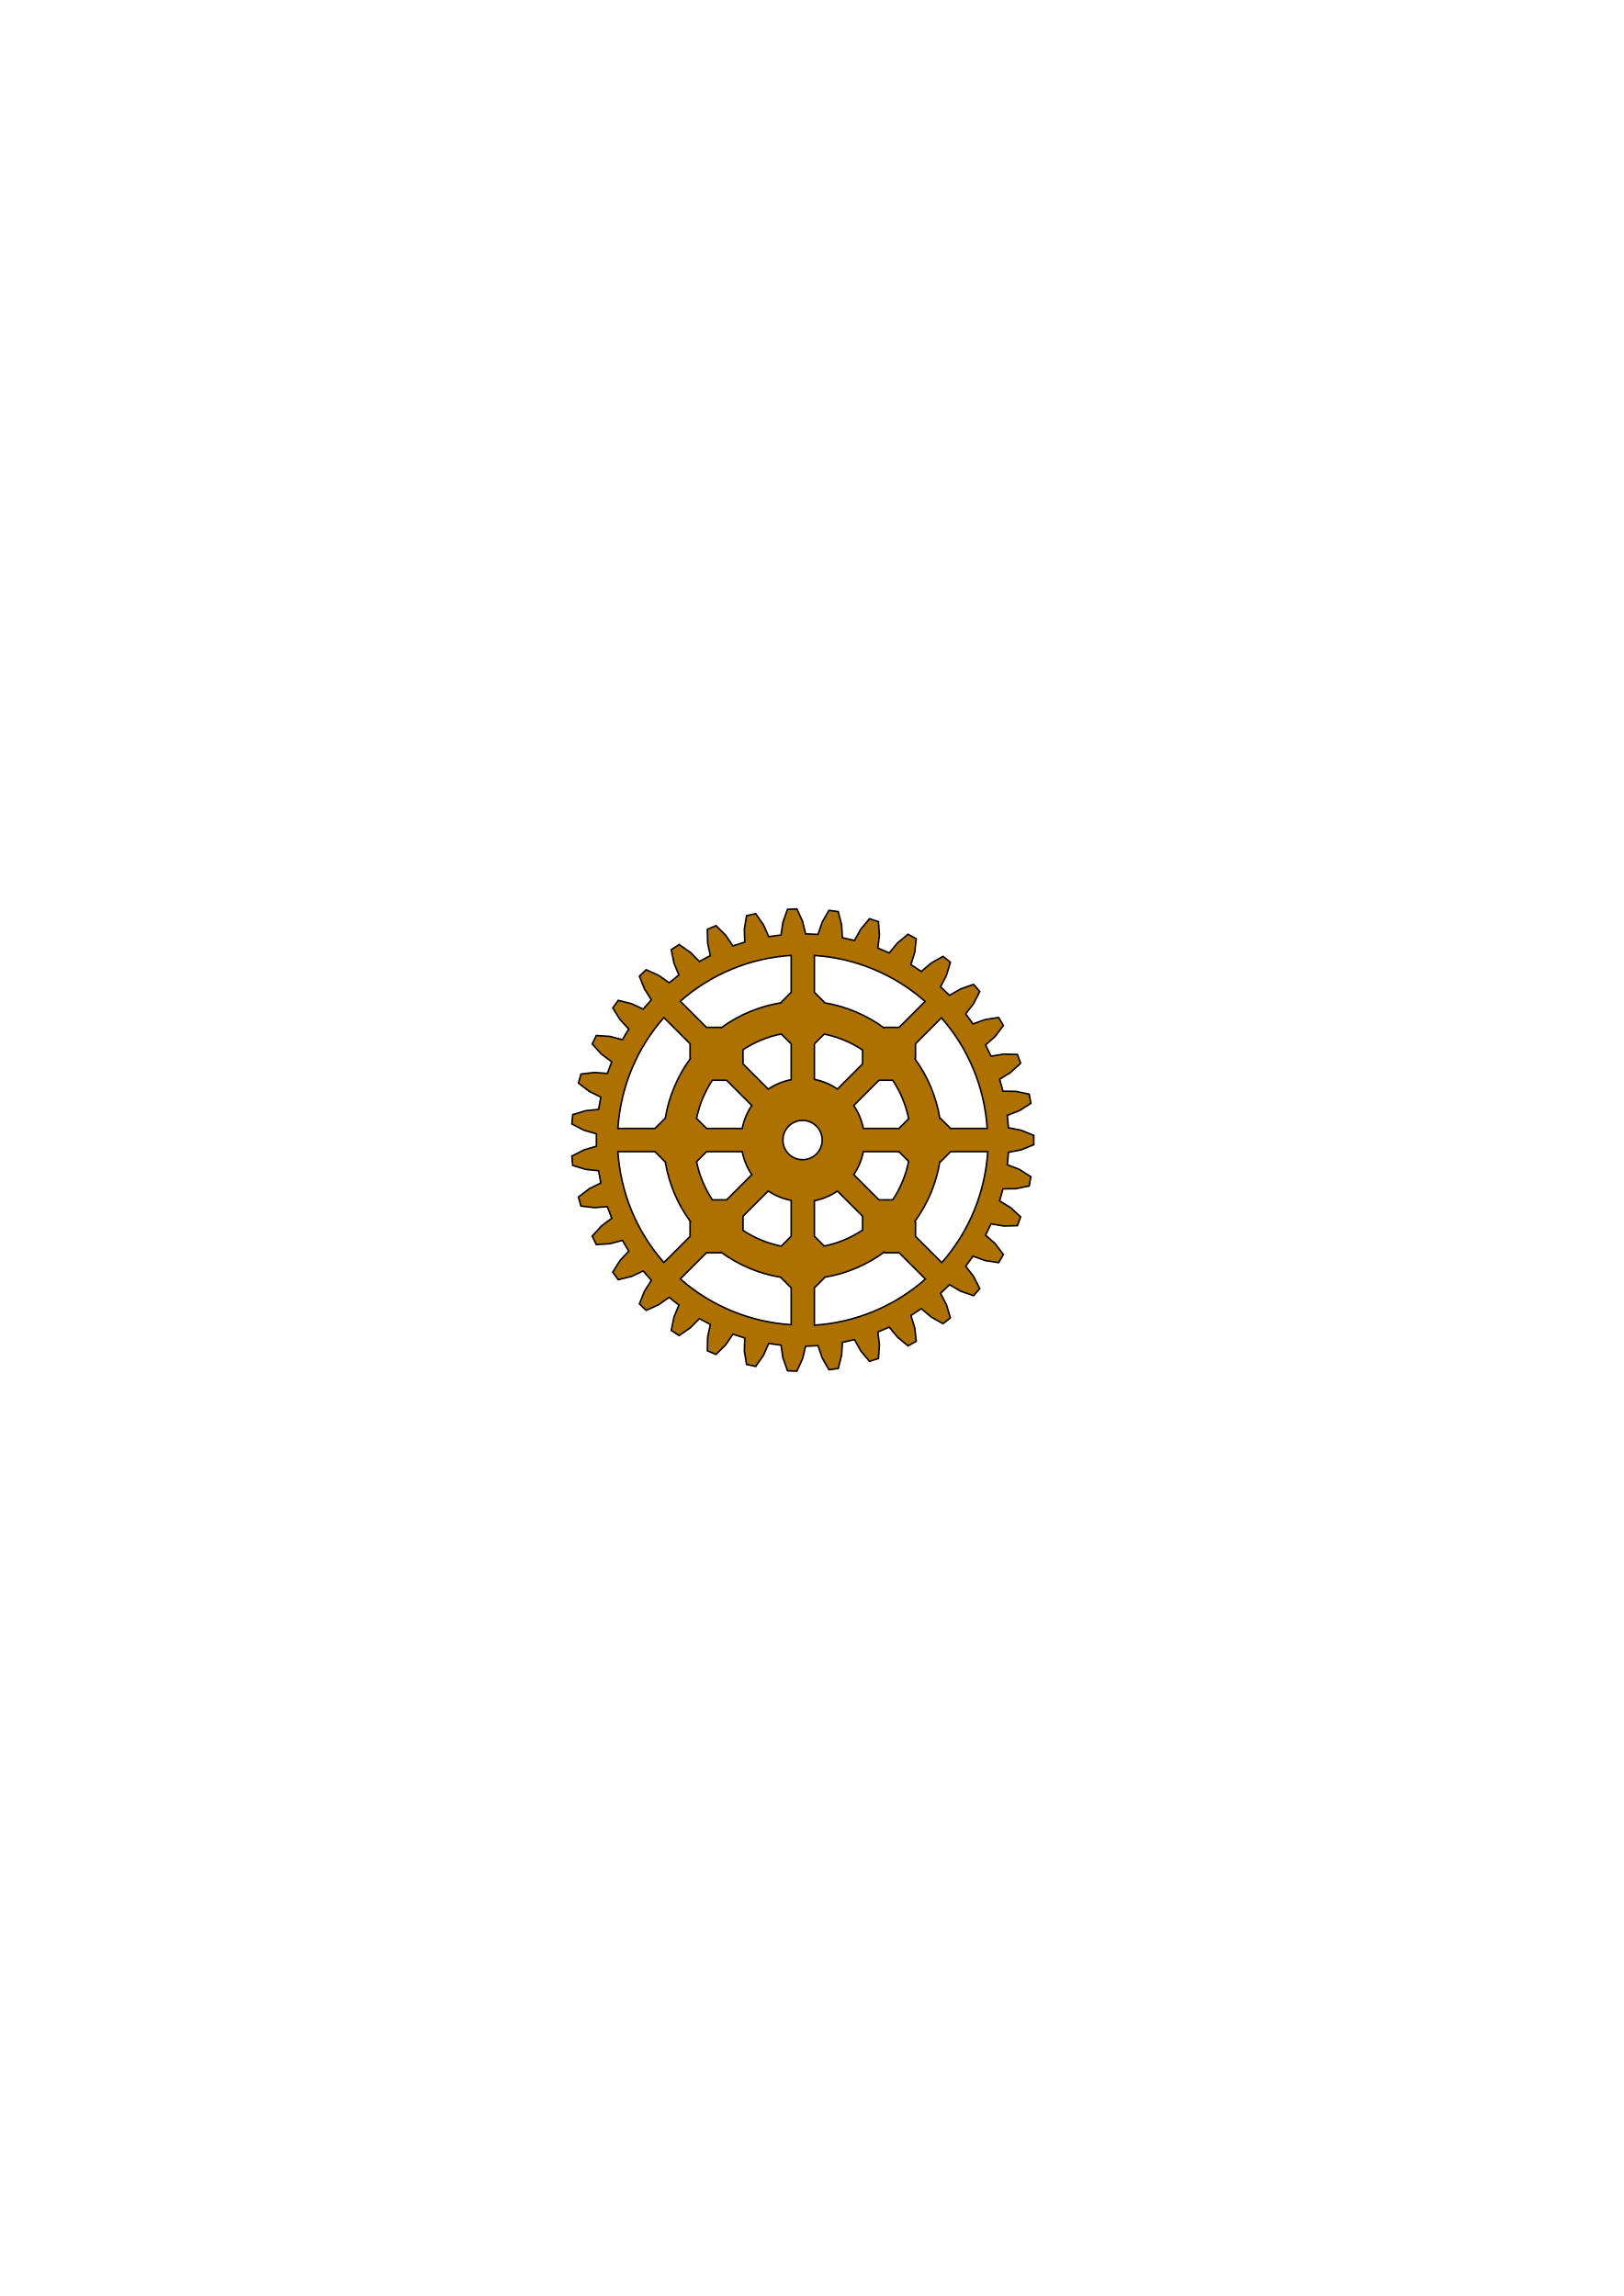
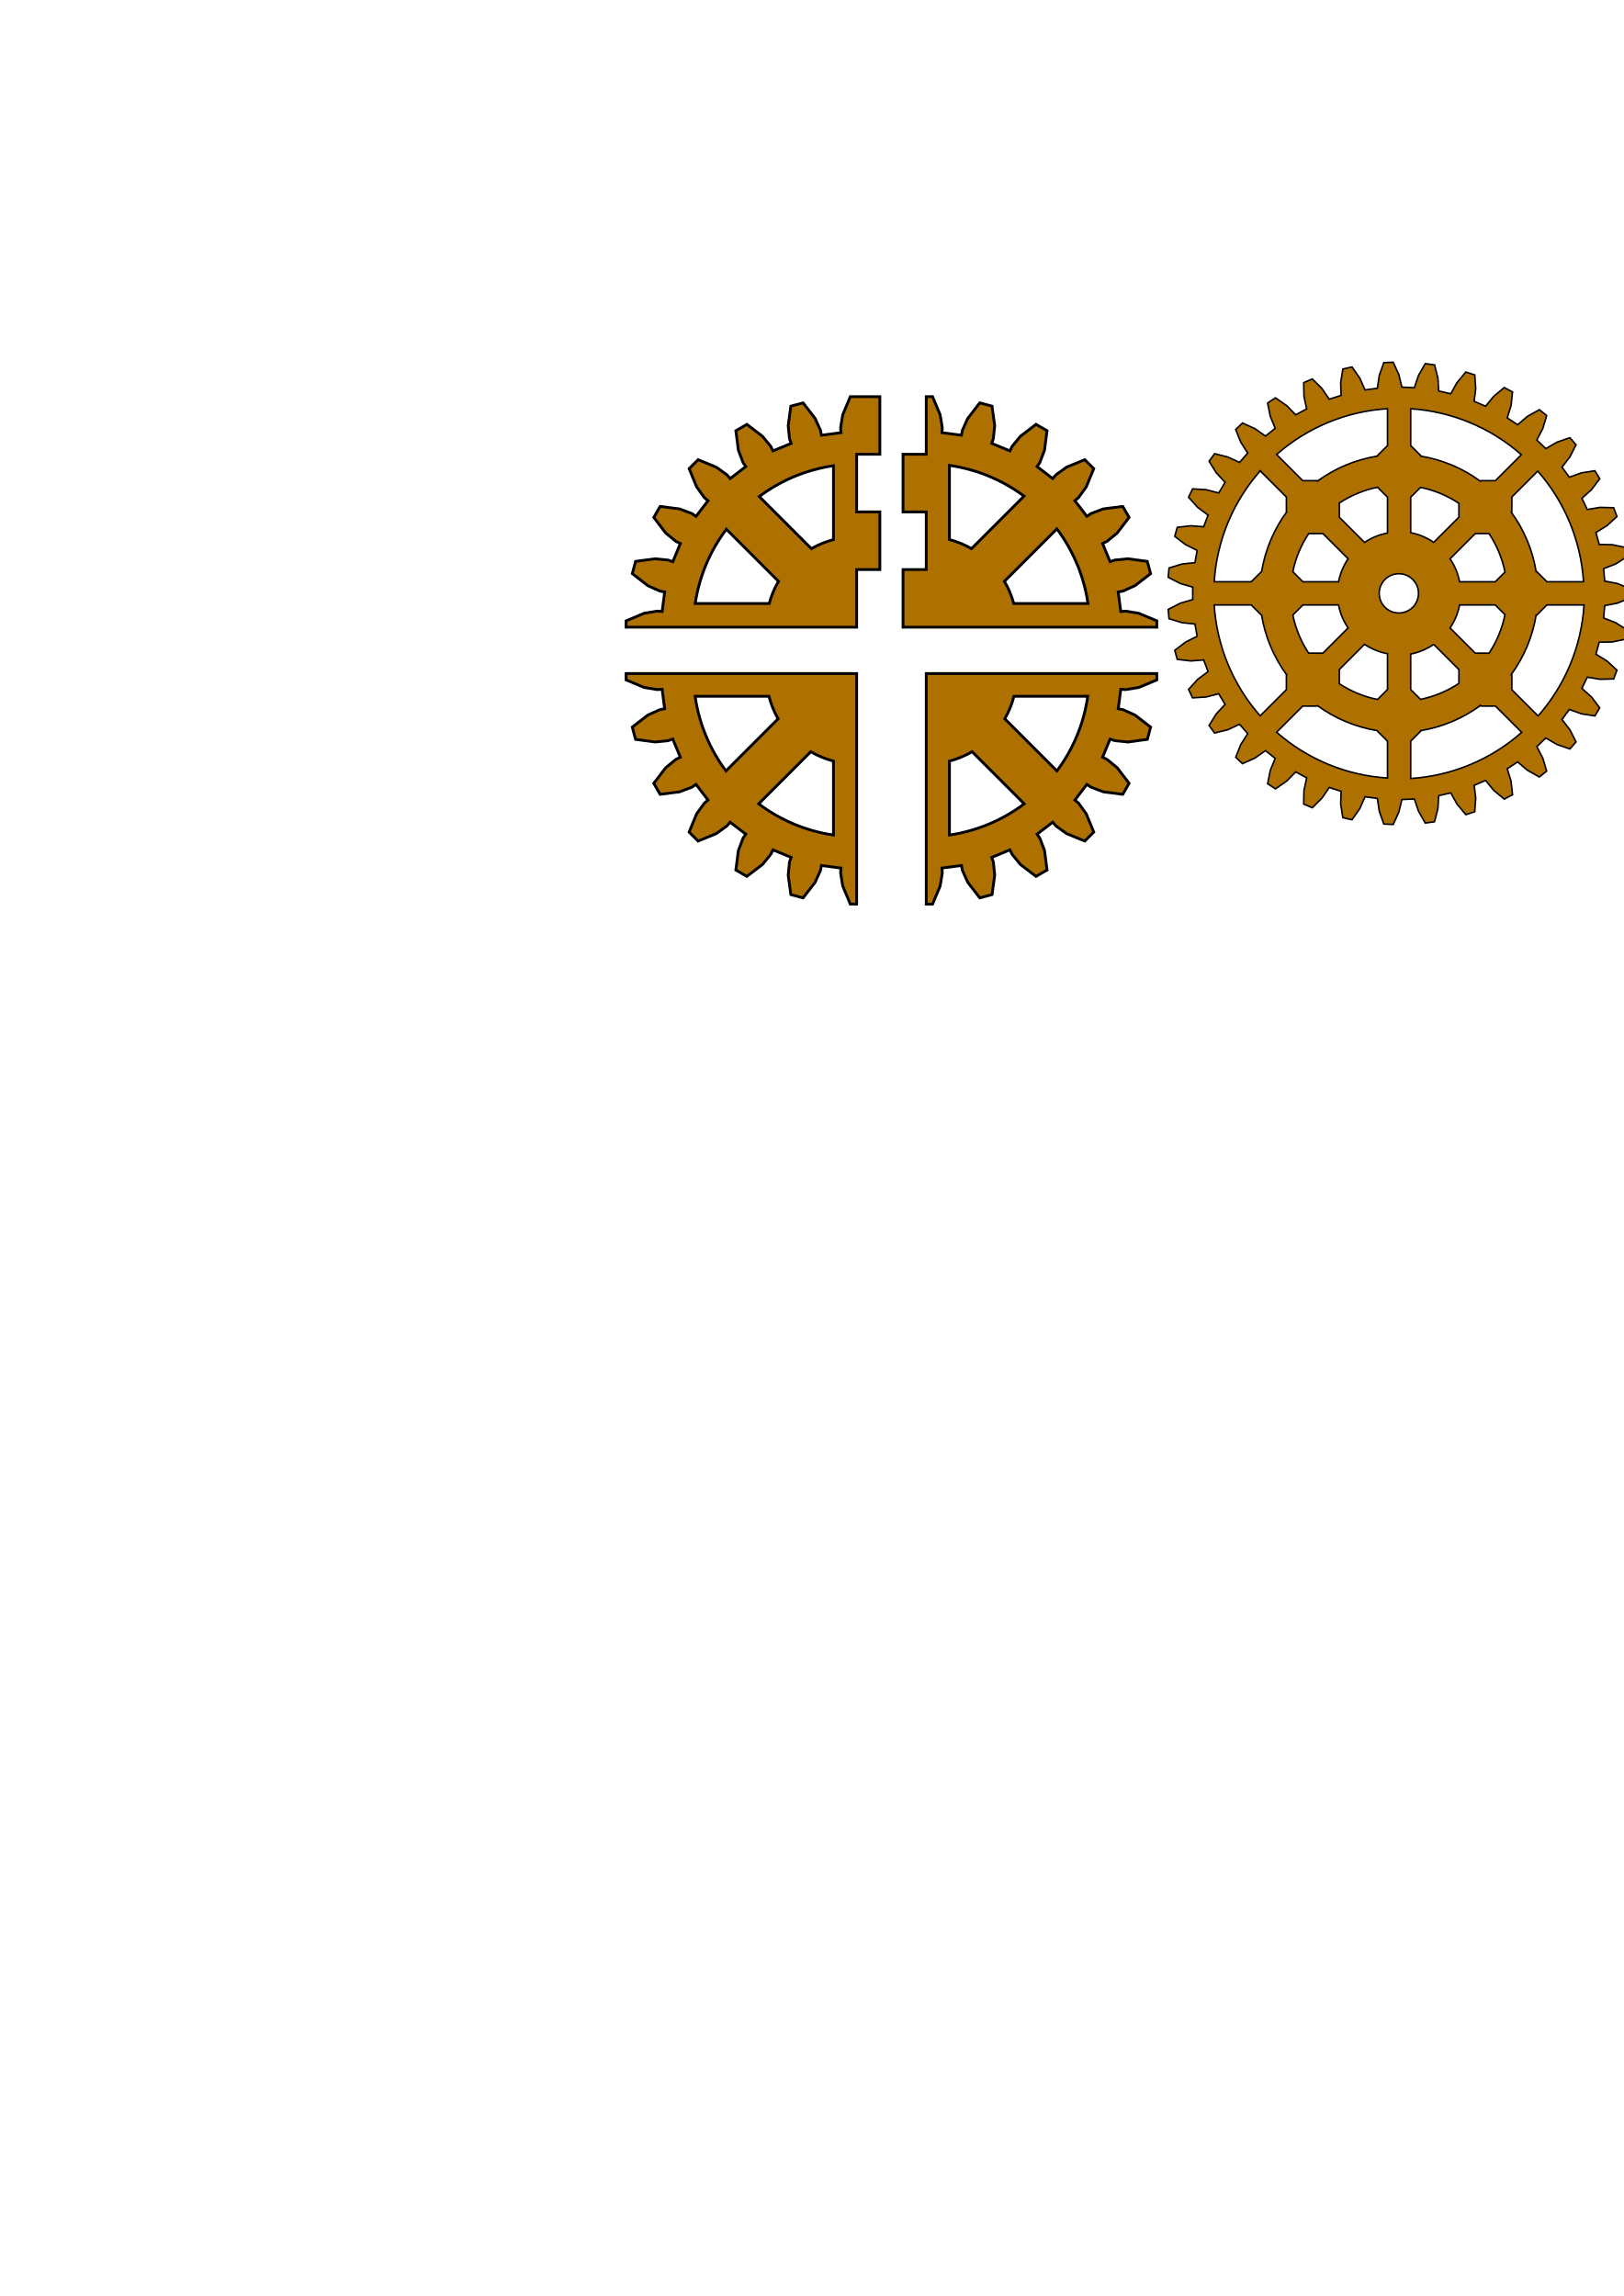
<svg xmlns="http://www.w3.org/2000/svg" width="210mm" height="297mm" viewBox="0 0 210 297" version="1.1" id="svg903">
  <defs id="defs900" />
  <g id="layer1">
-     <path id="path1065" style="fill:#ae7100;fill-opacity:1;stroke:#000000;stroke-width:0.756;stroke-miterlimit:4;stroke-dasharray:none" d="m 389.527,444.369 -4.582,0.205 -2.225,6.301 -0.928,6.23 -6.025,0.816 -2.555,-5.758 -3.82,-5.482 -4.471,1.021 -1.062,6.596 0.197,6.295 -5.783,1.879 -3.539,-5.209 -4.738,-4.711 -4.217,1.801 0.133,6.682 1.318,6.158 -5.355,2.883 -4.412,-4.494 -5.504,-3.791 -3.826,2.527 1.322,6.549 2.396,5.824 -4.754,3.791 -5.145,-3.633 -6.092,-2.746 -3.314,3.168 2.471,6.209 3.398,5.303 -4,4.578 -5.711,-2.656 -6.484,-1.615 -2.695,3.711 3.541,5.668 4.291,4.609 -3.119,5.221 -6.094,-1.594 -6.668,-0.432 -1.99,4.131 4.494,4.945 5.047,3.77 -2.137,5.693 -6.281,-0.48 -6.637,0.768 -1.221,4.42 5.305,4.062 5.639,2.809 -1.086,5.982 -6.266,0.648 -6.395,1.939 -0.41,4.568 5.945,3.049 6.049,1.758 v 6.08 l -6.049,1.758 -5.945,3.049 0.41,4.566 6.395,1.939 6.266,0.65 1.086,5.982 -5.639,2.809 -5.305,4.062 1.221,4.42 6.637,0.766 6.281,-0.479 2.137,5.691 -5.047,3.771 -4.494,4.943 1.99,4.133 6.668,-0.432 6.094,-1.594 3.119,5.219 -4.291,4.611 -3.541,5.668 2.695,3.709 6.484,-1.615 5.711,-2.656 4,4.58 -3.398,5.303 -2.471,6.209 3.314,3.168 6.092,-2.746 5.145,-3.635 4.754,3.791 -2.396,5.824 -1.322,6.551 3.826,2.527 5.504,-3.791 4.412,-4.494 5.355,2.881 -1.318,6.16 -0.133,6.68 4.217,1.803 4.738,-4.713 3.539,-5.209 5.783,1.879 -0.197,6.297 1.062,6.596 4.471,1.021 3.82,-5.482 2.555,-5.758 6.025,0.816 0.928,6.229 2.225,6.301 4.582,0.207 2.779,-6.076 1.484,-6.123 6.074,-0.271 2.027,5.963 3.312,5.803 4.545,-0.615 1.65,-6.475 0.367,-6.289 5.928,-1.352 3.059,5.506 4.297,5.117 4.361,-1.418 0.467,-6.666 -0.762,-6.252 5.592,-2.389 3.992,4.871 5.143,4.268 4.037,-2.172 -0.73,-6.643 -1.865,-6.016 5.074,-3.35 4.799,4.078 5.82,3.283 3.586,-2.859 -1.904,-6.404 -2.91,-5.586 4.395,-4.203 5.451,3.158 6.312,2.189 3.018,-3.453 -3.018,-5.963 -3.861,-4.977 3.574,-4.918 5.926,2.133 6.604,1.027 2.352,-3.938 -4.033,-5.326 -4.688,-4.207 2.639,-5.479 6.213,1.041 6.68,-0.168 1.611,-4.293 -4.92,-4.523 -5.363,-3.303 1.617,-5.861 6.299,-0.084 6.541,-1.357 0.82,-4.514 -5.648,-3.57 -5.867,-2.291 0.545,-6.057 6.182,-1.207 6.195,-2.506 v -4.586 l -6.195,-2.504 -6.182,-1.207 -0.545,-6.057 5.867,-2.293 5.648,-3.57 -0.82,-4.512 -6.541,-1.357 -6.299,-0.086 -1.617,-5.861 5.363,-3.303 4.92,-4.521 -1.611,-4.293 -6.68,-0.168 -6.213,1.041 -2.639,-5.479 4.688,-4.207 4.033,-5.328 -2.352,-3.936 -6.604,1.027 -5.926,2.133 -3.574,-4.92 3.861,-4.977 3.018,-5.961 -3.018,-3.453 -6.312,2.189 -5.451,3.158 -4.395,-4.203 2.91,-5.586 1.904,-6.404 -3.586,-2.859 -5.82,3.281 -4.799,4.08 -5.074,-3.35 1.865,-6.016 0.73,-6.643 -4.037,-2.172 -5.143,4.268 -3.992,4.871 -5.592,-2.391 0.762,-6.252 -0.467,-6.666 -4.361,-1.416 -4.297,5.117 -3.059,5.506 -5.928,-1.354 -0.367,-6.287 -1.65,-6.475 -4.545,-0.615 -3.312,5.801 -2.027,5.965 -6.074,-0.273 -1.484,-6.121 z m -2.775,22.736 v 18.014 l -4.947,4.945 v 0.197 a 68.031,68.031 0 0 0 -29.264,12.223 l -0.211,-0.211 h -6.994 l -12.783,-12.785 a 90.709,90.709 0 0 1 54.199,-22.383 z m 11.34,0.018 a 90.709,90.709 0 0 1 54.094,22.471 l -12.68,12.68 -6.994,-0.002 -0.307,0.307 a 68.031,68.031 0 0 0 -29.168,-12.297 v -0.217 l -4.945,-4.945 z m -73.566,30.375 12.793,12.793 -0.002,6.996 0.191,0.191 a 68.031,68.031 0 0 0 -12.305,29.281 h -0.094 l -4.945,4.945 h -18.119 a 90.709,90.709 0 0 1 22.48,-54.207 z m 135.67,0.123 a 90.709,90.709 0 0 1 22.373,54.084 h -17.891 l -4.945,-4.945 h -0.322 a 68.031,68.031 0 0 0 -12.213,-29.148 l 0.326,-0.326 v -6.992 z m -78.307,7.887 4.863,4.861 v 17.5 a 30.236,30.236 0 0 0 -11.225,4.594 l -12.336,-12.336 v -6.896 a 52.913,52.913 0 0 1 18.697,-7.723 z m 21.012,0.053 a 52.913,52.913 0 0 1 18.75,7.793 v 6.775 l -12.305,12.307 a 30.236,30.236 0 0 0 -11.254,-4.729 v -17.338 z m -47.727,22.586 12.32,12.32 a 30.236,30.236 0 0 0 -4.678,11.238 h -17.402 l -4.922,-4.922 a 52.913,52.913 0 0 1 7.727,-18.635 z m 74.496,0 h 6.723 a 52.913,52.913 0 0 1 7.781,18.812 l -4.746,4.746 H 422 a 30.236,30.236 0 0 0 -4.658,-11.23 z m -37.363,19.631 a 9.598,9.598 0 0 1 9.598,9.598 9.598,9.598 0 0 1 -9.598,9.6 9.598,9.598 0 0 1 -9.598,-9.6 9.598,9.598 0 0 1 9.598,-9.598 z m -90.262,15.268 h 18.119 l 4.945,4.947 h 0.094 a 68.031,68.031 0 0 0 12.307,29.281 l -0.193,0.193 0.002,6.994 -12.793,12.793 a 90.709,90.709 0 0 1 -22.48,-54.209 z m 43.369,0 h 17.402 a 30.236,30.236 0 0 0 4.678,11.24 l -12.32,12.322 -6.953,-0.002 a 52.913,52.913 0 0 1 -7.729,-18.637 z m 76.586,0 h 17.428 l 4.736,4.738 a 52.913,52.913 0 0 1 -7.775,18.822 h -6.719 L 417.34,574.275 A 30.236,30.236 0 0 0 422,563.045 Z m 42.678,0 h 18.143 a 90.709,90.709 0 0 1 -22.455,54.256 l -12.84,-12.84 v -6.994 l -0.328,-0.328 a 68.031,68.031 0 0 0 12.213,-29.146 h 0.322 z m -89.148,19.242 a 30.236,30.236 0 0 0 11.223,4.594 v 17.502 l -4.861,4.859 a 52.913,52.913 0 0 1 -18.699,-7.719 V 594.625 Z m 33.814,0.029 12.309,12.309 -0.002,6.752 a 52.913,52.913 0 0 1 -18.744,7.82 l -4.814,-4.814 v -17.34 a 30.236,30.236 0 0 0 11.252,-4.727 z m 22.861,29.857 0.307,0.307 6.994,-0.002 12.846,12.846 a 90.709,90.709 0 0 1 -54.26,22.557 v -18.246 l 4.945,-4.945 v -0.221 a 68.031,68.031 0 0 0 29.168,-12.295 z m -79.662,0.094 a 68.031,68.031 0 0 0 29.262,12.221 v 0.201 l 4.947,4.945 v 18.012 a 90.709,90.709 0 0 1 -54.199,-22.383 l 12.783,-12.783 h 6.994 z" transform="scale(0.2645833)" />
+     <path id="path29348" style="fill:#ae7100;fill-opacity:1;stroke:#000000;stroke-width:1.362" d="m 415.646,193.924 -3.705,8.854 -1.043,6.369 0.193,2.389 -9.559,1.258 -0.432,-2.357 -2.656,-5.881 -5.869,-7.594 -5.994,1.605 -1.287,9.512 0.641,6.422 0.805,2.258 -8.906,3.688 -1.027,-2.164 -4.09,-4.994 -7.633,-5.814 -5.375,3.102 1.219,9.52 2.281,6.037 1.361,1.973 -7.648,5.869 -1.553,-1.826 -5.242,-3.766 -8.879,-3.641 -4.387,4.389 3.641,8.879 3.766,5.24 1.824,1.553 -5.867,7.648 -1.973,-1.359 -6.037,-2.283 -9.52,-1.217 -3.104,5.373 5.814,7.635 4.996,4.088 2.164,1.027 -3.689,8.906 -2.258,-0.803 -6.422,-0.641 -9.51,1.285 -1.605,5.994 7.592,5.869 5.883,2.656 2.357,0.434 -1.26,9.557 -2.389,-0.191 -6.369,1.043 -8.852,3.703 v 3.104 H 418.748 V 278.453 H 430.088 V 250.276 H 418.748 V 222.1 h 11.34 v -28.176 h -5.625 z m -8.236,33.764 v 36.133 c -3.774,0.989 -7.401,2.473 -10.787,4.412 l -25.479,-25.479 c 10.648,-7.96 23.112,-13.138 36.266,-15.066 z m -52.344,31.059 25.467,25.467 c -1.984,3.397 -3.507,7.043 -4.529,10.842 h -36.174 c 1.972,-13.184 7.209,-25.666 15.236,-36.309 z" transform="scale(0.2645833)" />
+     <path id="path27666" style="fill:#ae7100;fill-opacity:1;stroke:#000000;stroke-width:0.2;stroke-miterlimit:4;stroke-dasharray:none" d="m 180.186,46.854 -1.212,0.054 -0.589,1.667 -0.245,1.648 -1.594,0.216 -0.676,-1.523 -1.011,-1.451 -1.183,0.27 -0.281,1.745 0.052,1.666 -1.53,0.497 -0.936,-1.378 -1.254,-1.246 -1.116,0.476 0.035,1.768 0.349,1.629 -1.417,0.763 -1.167,-1.189 -1.456,-1.003 -1.012,0.669 0.35,1.733 0.634,1.541 -1.258,1.003 -1.361,-0.961 -1.612,-0.727 -0.877,0.838 0.654,1.643 0.899,1.403 -1.058,1.211 -1.511,-0.703 -1.716,-0.427 -0.713,0.982 0.937,1.5 1.135,1.22 -0.825,1.381 -1.612,-0.422 -1.764,-0.114 -0.527,1.093 1.189,1.308 1.335,0.997 -0.565,1.506 -1.662,-0.127 -1.756,0.203 -0.323,1.169 1.404,1.075 1.492,0.743 -0.287,1.583 -1.658,0.172 -1.692,0.513 -0.109,1.209 1.573,0.807 1.6,0.465 v 1.609 l -1.6,0.465 -1.573,0.807 0.109,1.208 1.692,0.513 1.658,0.172 0.287,1.583 -1.492,0.743 -1.404,1.075 0.323,1.169 1.756,0.203 1.662,-0.127 0.565,1.506 -1.335,0.998 -1.189,1.308 0.527,1.093 1.764,-0.114 1.612,-0.422 0.825,1.381 -1.135,1.22 -0.937,1.5 0.713,0.981 1.716,-0.427 1.511,-0.703 1.058,1.212 -0.899,1.403 -0.654,1.643 0.877,0.838 1.612,-0.727 1.361,-0.962 1.258,1.003 -0.634,1.541 -0.35,1.733 1.012,0.669 1.456,-1.003 1.167,-1.189 1.417,0.762 -0.349,1.63 -0.035,1.767 1.116,0.477 1.254,-1.247 0.936,-1.378 1.53,0.497 -0.052,1.666 0.281,1.745 1.183,0.27 1.011,-1.451 0.676,-1.523 1.594,0.216 0.245,1.648 0.589,1.667 1.212,0.055 0.735,-1.608 0.393,-1.62 1.607,-0.072 0.536,1.578 0.876,1.535 1.203,-0.163 0.437,-1.713 0.097,-1.664 1.568,-0.358 0.809,1.457 1.137,1.354 1.154,-0.375 0.123,-1.764 -0.202,-1.654 1.479,-0.632 1.056,1.289 1.361,1.129 1.068,-0.575 -0.193,-1.758 -0.494,-1.592 1.343,-0.886 1.27,1.079 1.54,0.869 0.949,-0.757 -0.504,-1.694 -0.77,-1.478 1.163,-1.112 1.442,0.836 1.67,0.579 0.798,-0.914 -0.798,-1.578 -1.022,-1.317 0.946,-1.301 1.568,0.564 1.747,0.272 0.622,-1.042 -1.067,-1.409 -1.24,-1.113 0.698,-1.45 1.644,0.275 1.767,-0.044 0.426,-1.136 -1.302,-1.197 -1.419,-0.874 0.428,-1.551 1.667,-0.022 1.731,-0.359 0.217,-1.194 -1.494,-0.945 -1.552,-0.606 0.144,-1.602 1.636,-0.319 1.639,-0.663 v -1.213 l -1.639,-0.662 -1.636,-0.319 -0.144,-1.602 1.552,-0.607 1.494,-0.945 -0.217,-1.194 -1.731,-0.359 -1.667,-0.023 -0.428,-1.551 1.419,-0.874 1.302,-1.196 -0.426,-1.136 -1.767,-0.044 -1.644,0.275 -0.698,-1.45 1.24,-1.113 1.067,-1.41 -0.622,-1.041 -1.747,0.272 -1.568,0.564 -0.946,-1.302 1.022,-1.317 0.798,-1.577 -0.798,-0.914 -1.67,0.579 -1.442,0.836 -1.163,-1.112 0.77,-1.478 0.504,-1.694 -0.949,-0.757 -1.54,0.868 -1.27,1.08 -1.343,-0.886 0.494,-1.592 0.193,-1.758 -1.068,-0.575 -1.361,1.129 -1.056,1.289 -1.479,-0.633 0.202,-1.654 -0.123,-1.764 -1.154,-0.375 -1.137,1.354 -0.809,1.457 -1.568,-0.358 -0.097,-1.663 -0.437,-1.713 -1.203,-0.163 -0.876,1.535 -0.536,1.578 -1.607,-0.072 -0.393,-1.62 z m -0.734,6.016 v 4.766 l -1.309,1.308 v 0.052 a 18,18 0 0 0 -7.743,3.234 l -0.056,-0.056 h -1.851 l -3.382,-3.383 a 24,24 0 0 1 14.34,-5.922 z m 3,0.005 a 24,24 0 0 1 14.312,5.945 l -3.355,3.355 -1.851,-5.29e-4 -0.081,0.081 a 18,18 0 0 0 -7.717,-3.254 v -0.057 l -1.308,-1.308 z m -19.464,8.037 3.385,3.385 -5.3e-4,1.851 0.051,0.051 a 18,18 0 0 0 -3.256,7.747 h -0.025 l -1.308,1.308 h -4.794 a 24,24 0 0 1 5.948,-14.342 z m 35.896,0.033 A 24,24 0 0 1 204.803,75.253 h -4.734 l -1.308,-1.308 h -0.085 a 18,18 0 0 0 -3.231,-7.712 l 0.086,-0.086 v -1.85 z m -20.719,2.087 1.287,1.286 v 4.63 a 8,8 0 0 0 -2.97,1.215 l -3.264,-3.264 V 65.074 a 14,14 0 0 1 4.947,-2.043 z m 5.559,0.014 a 14,14 0 0 1 4.961,2.062 v 1.793 l -3.256,3.256 a 8,8 0 0 0 -2.978,-1.251 V 64.317 Z m -12.628,5.976 3.26,3.26 a 8,8 0 0 0 -1.238,2.973 h -4.604 l -1.302,-1.302 a 14,14 0 0 1 2.044,-4.93 z m 19.71,0 h 1.779 a 14,14 0 0 1 2.059,4.977 l -1.256,1.256 h -4.611 a 8,8 0 0 0 -1.232,-2.971 z m -9.886,5.194 a 2.539,2.539 0 0 1 2.539,2.539 2.539,2.539 0 0 1 -2.539,2.54 2.539,2.539 0 0 1 -2.539,-2.54 2.539,2.539 0 0 1 2.539,-2.539 z m -23.882,4.04 h 4.794 l 1.308,1.309 h 0.025 a 18,18 0 0 0 3.256,7.747 l -0.051,0.051 5.3e-4,1.851 -3.385,3.385 a 24,24 0 0 1 -5.948,-14.343 z m 11.475,0 h 4.604 a 8,8 0 0 0 1.238,2.974 l -3.26,3.26 -1.84,-5.29e-4 a 14,14 0 0 1 -2.045,-4.931 z m 20.263,0 h 4.611 l 1.253,1.254 a 14,14 0 0 1 -2.057,4.98 h -1.778 l -3.262,-3.262 a 8,8 0 0 0 1.233,-2.971 z m 11.292,0 h 4.8 a 24,24 0 0 1 -5.941,14.355 l -3.397,-3.397 v -1.851 l -0.087,-0.087 a 18,18 0 0 0 3.231,-7.712 h 0.085 z m -23.587,5.091 a 8,8 0 0 0 2.969,1.215 v 4.631 l -1.286,1.286 a 14,14 0 0 1 -4.947,-2.042 v -1.825 z m 8.947,0.008 3.257,3.257 -5.3e-4,1.786 a 14,14 0 0 1 -4.959,2.069 l -1.274,-1.274 v -4.588 a 8,8 0 0 0 2.977,-1.251 z m 6.049,7.9 0.081,0.081 1.851,-5.2e-4 3.399,3.399 a 24,24 0 0 1 -14.356,5.968 v -4.828 l 1.308,-1.308 v -0.058 a 18,18 0 0 0 7.717,-3.253 z m -21.077,0.025 a 18,18 0 0 0 7.742,3.233 v 0.053 l 1.309,1.308 v 4.766 a 24,24 0 0 1 -14.34,-5.922 l 3.382,-3.382 h 1.851 z" />
+     <path id="path29350" style="fill:#ae7100;fill-opacity:1;stroke:#000000;stroke-width:0.36" d="m 80.974,87.129 v 0.821 l 2.342,0.98 1.685,0.276 0.632,-0.051 0.333,2.529 -0.624,0.114 -1.556,0.703 -2.009,1.553 0.425,1.586 2.516,0.341 1.699,-0.169 0.597,-0.213 0.976,2.356 -0.573,0.272 -1.322,1.082 -1.538,2.02 0.821,1.422 2.519,-0.322 1.597,-0.604 0.522,-0.36 1.552,2.024 -0.483,0.411 -0.996,1.387 -0.963,2.349 1.161,1.161 2.349,-0.963 1.387,-0.996 0.411,-0.483 2.024,1.552 -0.36,0.522 -0.604,1.597 -0.322,2.519 1.422,0.821 2.02,-1.538 1.082,-1.322 0.272,-0.573 2.356,0.976 -0.213,0.597 -0.17,1.699 0.341,2.516 1.586,0.425 1.553,-2.009 0.703,-1.556 0.114,-0.624 2.529,0.333 -0.051,0.632 0.276,1.685 0.98,2.342 h 0.821 V 87.129 Z m 8.928,2.938 h 9.548 a 11.725,11.725 0 0 0 1.185,2.916 l -6.742,6.742 a 21.149,21.149 0 0 1 -3.991,-9.658 z m 14.961,7.173 a 11.725,11.725 0 0 0 2.93,1.215 v 9.56 a 21.149,21.149 0 0 1 -9.668,-4.037 z" />
+     <path id="path28641" style="fill:#ae7100;fill-opacity:1;stroke:#000000;stroke-width:0.36" d="m 149.615,87.129 h -29.82 v 29.82 h 0.821 l 0.98,-2.342 0.276,-1.685 -0.051,-0.632 2.529,-0.333 0.114,0.624 0.703,1.556 1.553,2.009 1.586,-0.425 0.341,-2.516 -0.17,-1.699 -0.212,-0.597 2.356,-0.976 0.272,0.573 1.082,1.322 2.02,1.538 1.422,-0.821 -0.322,-2.519 -0.604,-1.597 -0.36,-0.522 2.024,-1.552 0.411,0.483 1.386,0.996 2.349,0.963 1.161,-1.161 -0.963,-2.349 -0.996,-1.387 -0.483,-0.411 1.553,-2.024 0.522,0.36 1.597,0.604 2.519,0.322 0.821,-1.422 -1.538,-2.02 -1.321,-1.082 -0.573,-0.272 0.976,-2.356 0.597,0.213 1.7,0.169 2.516,-0.341 0.425,-1.586 -2.009,-1.553 -1.556,-0.703 -0.624,-0.114 0.333,-2.529 0.632,0.051 1.685,-0.276 2.342,-0.98 z m -18.476,2.938 h 9.548 a 21.149,21.149 0 0 1 -3.991,9.658 l -6.742,-6.742 a 11.725,11.725 0 0 0 1.185,-2.916 z m -5.413,7.173 6.738,6.738 a 21.149,21.149 0 0 1 -9.668,4.037 v -9.56 a 11.725,11.725 0 0 0 2.93,-1.215 z" />
+     <path id="path29532" style="fill:#ae7100;fill-opacity:1;stroke:#000000;stroke-width:0.36" d="m 119.795,51.309 v 7.455 h -3 v 7.455 h 3 v 7.455 h -3 v 7.455 h 32.82 v -0.821 l -2.342,-0.98 -1.685,-0.276 -0.632,0.051 -0.333,-2.529 0.624,-0.115 1.556,-0.703 2.009,-1.553 -0.425,-1.586 -2.516,-0.34 -1.7,0.17 -0.597,0.212 -0.976,-2.356 0.573,-0.272 1.321,-1.082 1.538,-2.02 -0.821,-1.422 -2.519,0.322 -1.597,0.604 -0.522,0.36 -1.553,-2.024 0.483,-0.411 0.996,-1.386 0.963,-2.349 -1.161,-1.161 -2.349,0.963 -1.386,0.996 -0.411,0.483 -2.024,-1.553 0.36,-0.522 0.604,-1.597 0.322,-2.519 -1.422,-0.821 -2.02,1.538 -1.082,1.321 -0.272,0.573 -2.356,-0.976 0.212,-0.597 0.17,-1.699 -0.341,-2.517 -1.586,-0.425 -1.553,2.009 -0.703,1.556 -0.114,0.624 -2.529,-0.333 0.051,-0.632 -0.276,-1.685 -0.98,-2.342 z m 3,8.894 c 3.497,0.499 6.813,1.866 9.646,3.975 l -6.792,6.792 c -0.895,-0.516 -1.855,-0.912 -2.854,-1.176 z m 13.896,8.211 c 2.127,2.83 3.51,6.15 4.021,9.653 h -9.6 c -0.272,-1.006 -0.677,-1.971 -1.205,-2.87 z" />
  </g>
</svg>
